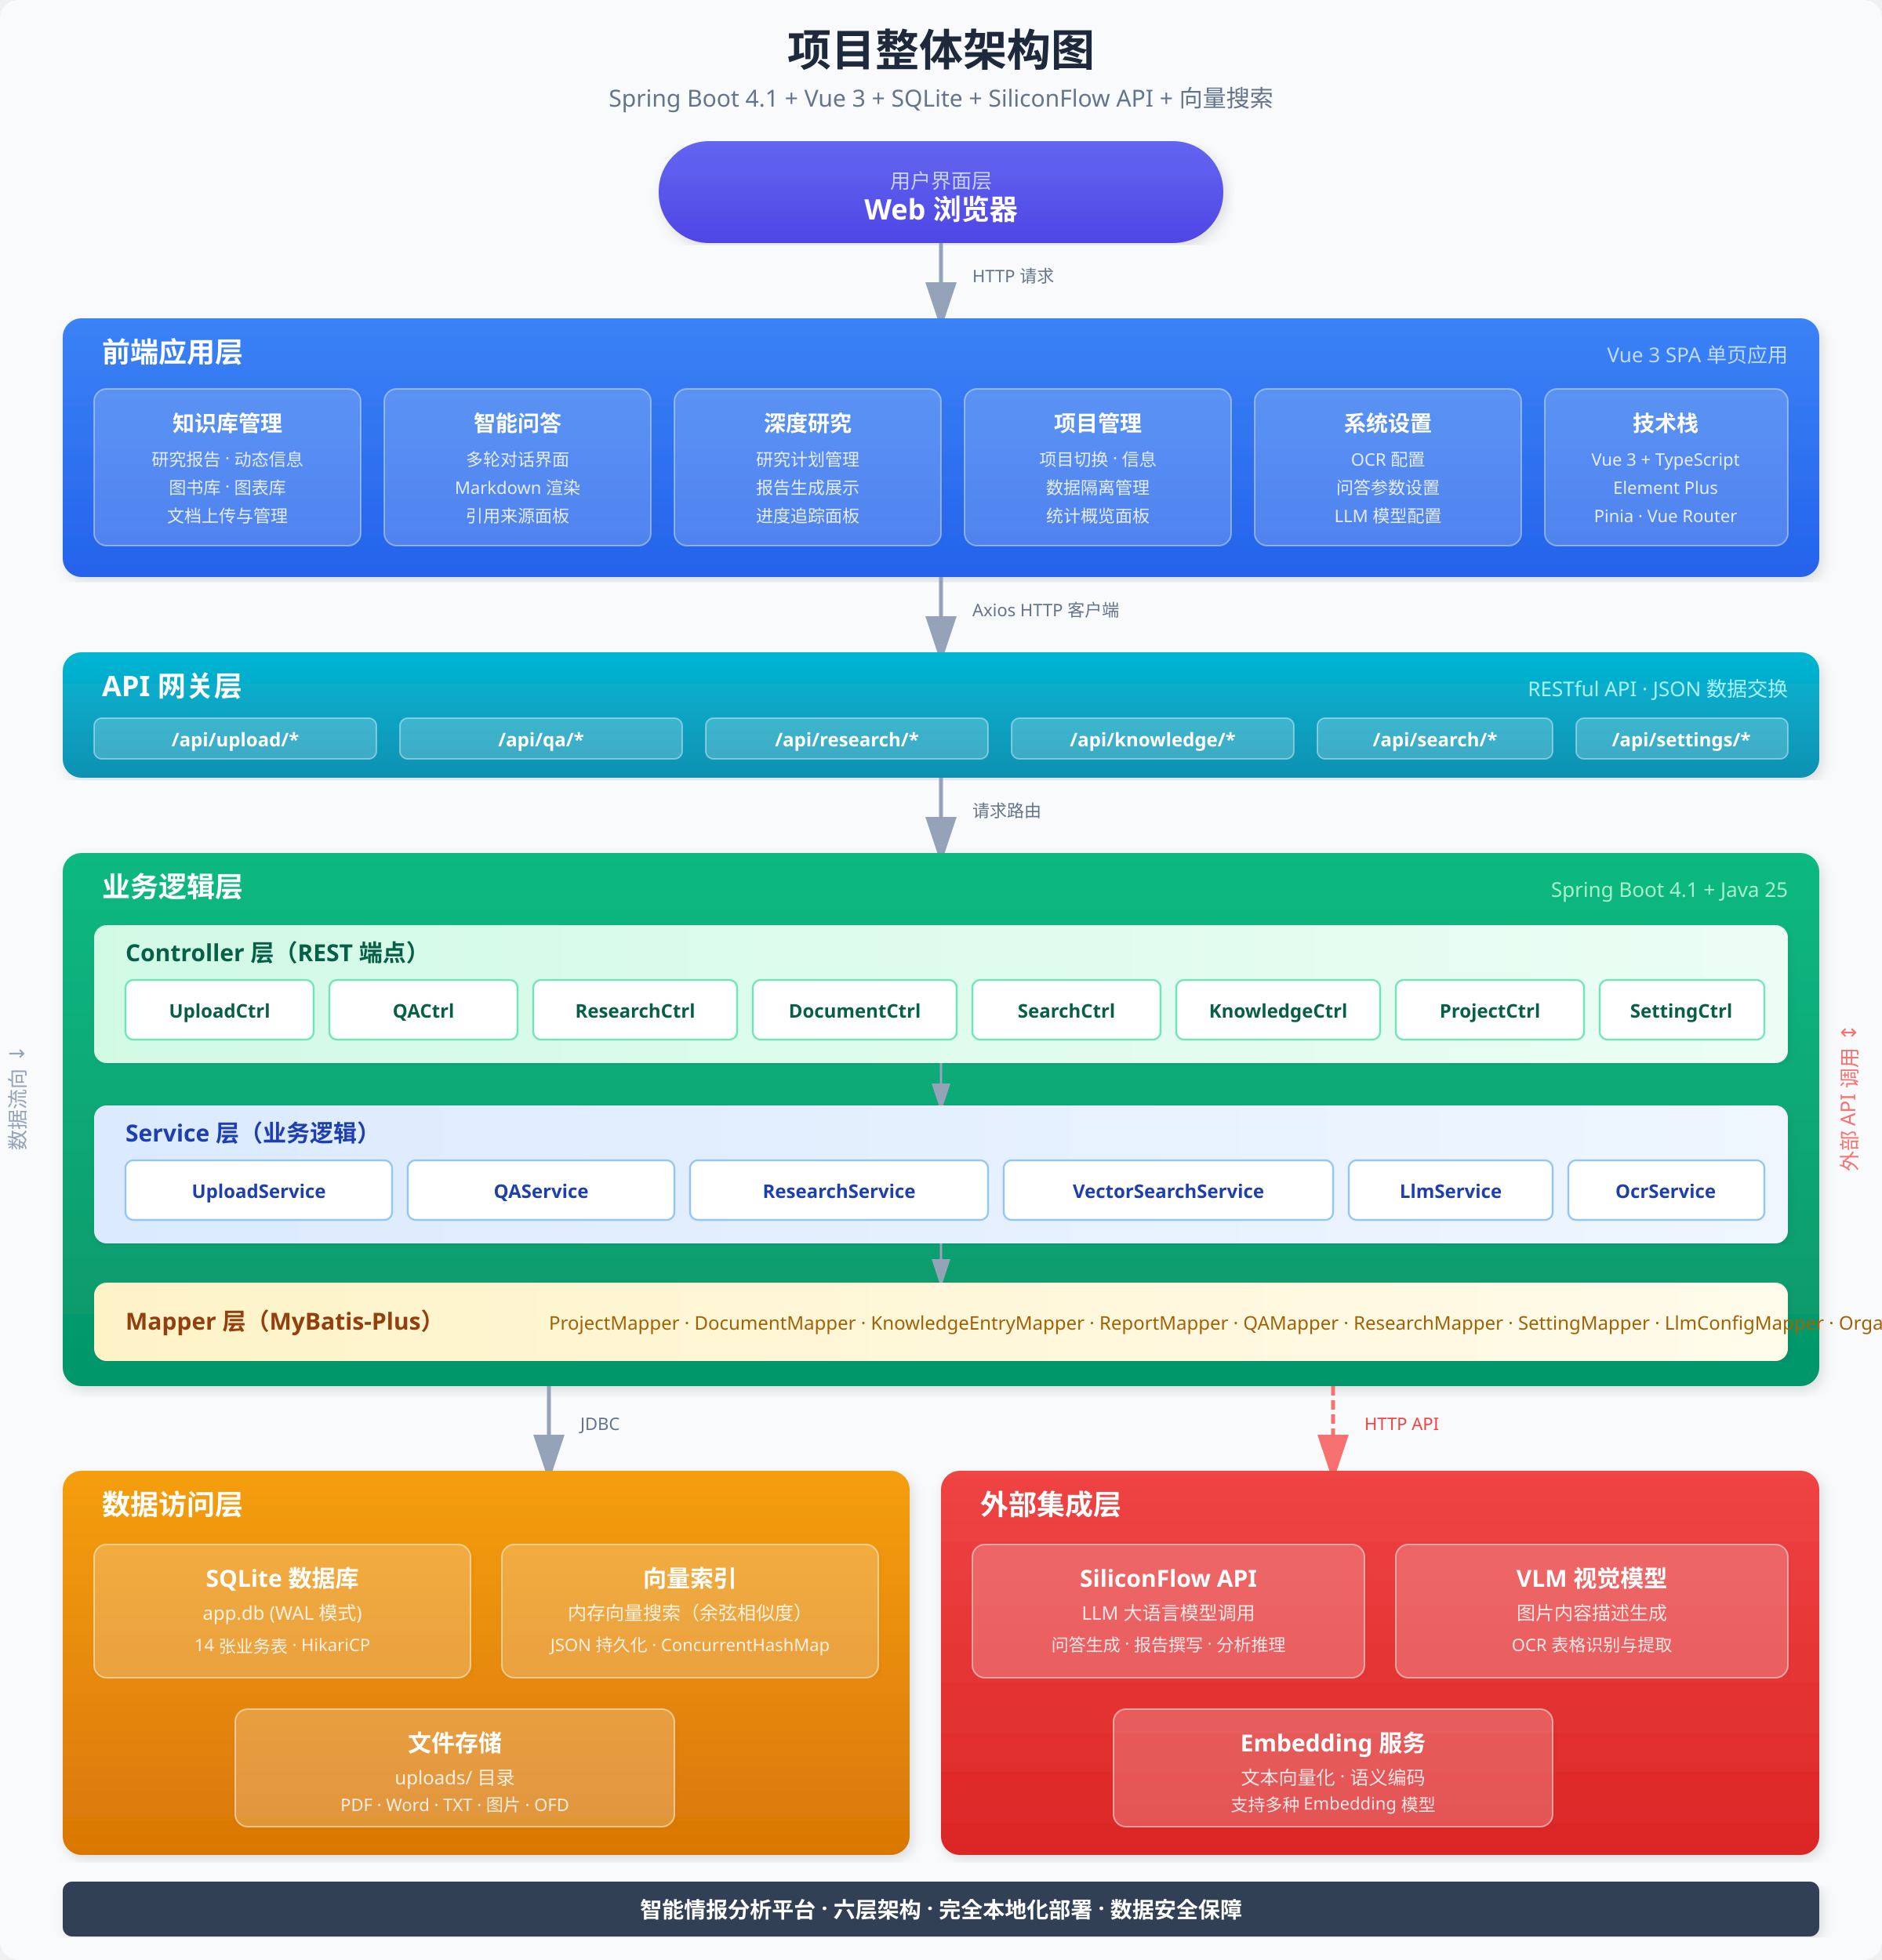
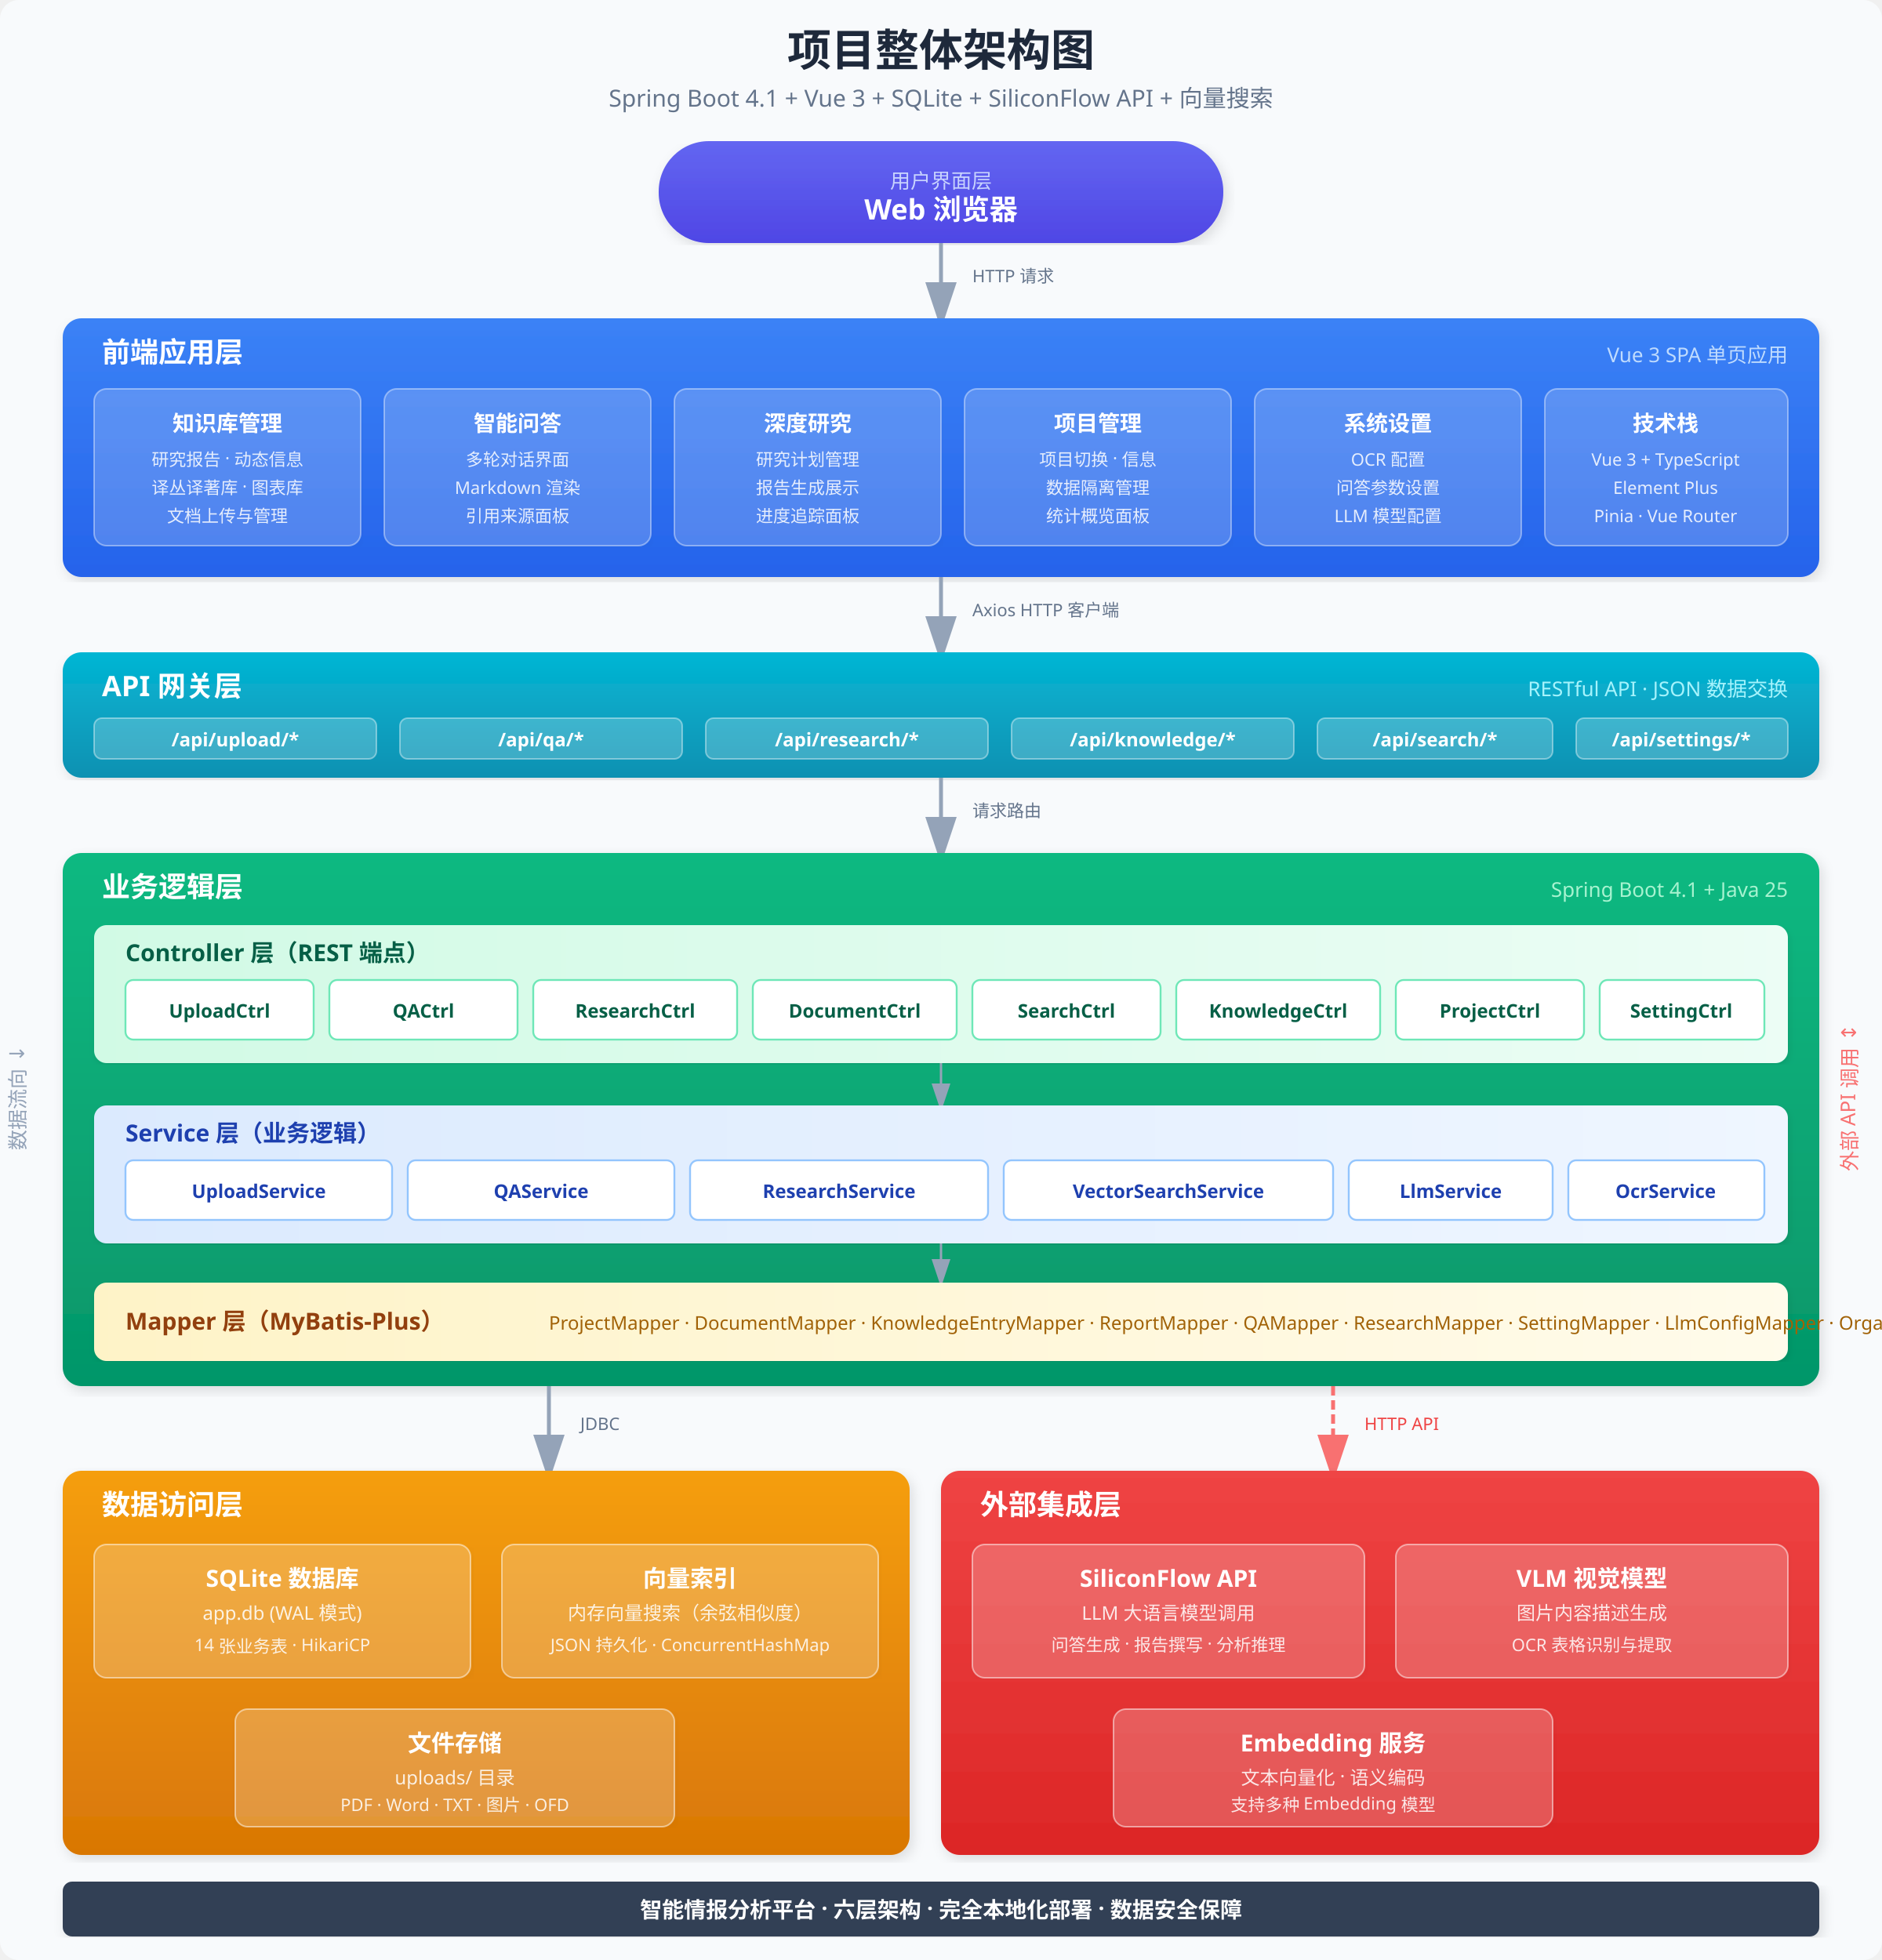
<svg xmlns="http://www.w3.org/2000/svg" viewBox="0 0 1200 1250" font-family="PingFang SC, Microsoft YaHei, sans-serif">
  <defs>
    <linearGradient id="gUser" x1="0%" y1="0%" x2="0%" y2="100%">
      <stop offset="0%" style="stop-color:#6366F1;stop-opacity:1" />
      <stop offset="100%" style="stop-color:#4F46E5;stop-opacity:1" />
    </linearGradient>
    <linearGradient id="gFrontend" x1="0%" y1="0%" x2="0%" y2="100%">
      <stop offset="0%" style="stop-color:#3B82F6;stop-opacity:1" />
      <stop offset="100%" style="stop-color:#2563EB;stop-opacity:1" />
    </linearGradient>
    <linearGradient id="gApi" x1="0%" y1="0%" x2="0%" y2="100%">
      <stop offset="0%" style="stop-color:#06B6D4;stop-opacity:1" />
      <stop offset="100%" style="stop-color:#0891B2;stop-opacity:1" />
    </linearGradient>
    <linearGradient id="gBusiness" x1="0%" y1="0%" x2="0%" y2="100%">
      <stop offset="0%" style="stop-color:#10B981;stop-opacity:1" />
      <stop offset="100%" style="stop-color:#059669;stop-opacity:1" />
    </linearGradient>
    <linearGradient id="gData" x1="0%" y1="0%" x2="0%" y2="100%">
      <stop offset="0%" style="stop-color:#F59E0B;stop-opacity:1" />
      <stop offset="100%" style="stop-color:#D97706;stop-opacity:1" />
    </linearGradient>
    <linearGradient id="gExternal" x1="0%" y1="0%" x2="0%" y2="100%">
      <stop offset="0%" style="stop-color:#EF4444;stop-opacity:1" />
      <stop offset="100%" style="stop-color:#DC2626;stop-opacity:1" />
    </linearGradient>
    <linearGradient id="gController" x1="0%" y1="0%" x2="100%" y2="0%">
      <stop offset="0%" style="stop-color:#D1FAE5;stop-opacity:1" />
      <stop offset="100%" style="stop-color:#ECFDF5;stop-opacity:1" />
    </linearGradient>
    <linearGradient id="gService" x1="0%" y1="0%" x2="100%" y2="0%">
      <stop offset="0%" style="stop-color:#DBEAFE;stop-opacity:1" />
      <stop offset="100%" style="stop-color:#EFF6FF;stop-opacity:1" />
    </linearGradient>
    <linearGradient id="gMapper" x1="0%" y1="0%" x2="100%" y2="0%">
      <stop offset="0%" style="stop-color:#FEF3C7;stop-opacity:1" />
      <stop offset="100%" style="stop-color:#FFFBEB;stop-opacity:1" />
    </linearGradient>
    <filter id="shadow" x="-2%" y="-2%" width="104%" height="104%">
      <feDropShadow dx="2" dy="3" stdDeviation="4" flood-opacity="0.12" />
    </filter>
    <filter id="shadowLight" x="-1%" y="-1%" width="102%" height="102%">
      <feDropShadow dx="1" dy="2" stdDeviation="2" flood-opacity="0.08" />
    </filter>
    <marker id="arrowDown" markerWidth="12" markerHeight="8" refX="6" refY="4" orient="auto">
      <polygon points="0 0, 12 4, 0 8" fill="#94A3B8" />
    </marker>
    <marker id="arrowDownRed" markerWidth="12" markerHeight="8" refX="6" refY="4" orient="auto">
      <polygon points="0 0, 12 4, 0 8" fill="#F87171" />
    </marker>
    <marker id="arrowRight" markerWidth="10" markerHeight="7" refX="5" refY="3.5" orient="auto">
      <polygon points="0 0, 10 3.5, 0 7" fill="#059669" />
    </marker>
  </defs>
  <rect width="1200" height="1250" fill="#F8FAFC" rx="12" />
  <text x="600" y="42" text-anchor="middle" font-size="28" font-weight="bold" fill="#1E293B">项目整体架构图</text>
  <text x="600" y="68" text-anchor="middle" font-size="15" fill="#64748B">Spring Boot 4.1 + Vue 3 + SQLite + SiliconFlow API + 向量搜索</text>
  <g id="user-layer">
    <rect x="420" y="90" width="360" height="65" rx="32" fill="url(#gUser)" filter="url(#shadow)" />
    <text x="600" y="120" text-anchor="middle" font-size="13" fill="#C7D2FE">用户界面层</text>
    <text x="600" y="140" text-anchor="middle" font-size="18" font-weight="bold" fill="white">Web 浏览器</text>
  </g>
  <line x1="600" y1="155" x2="600" y2="195" stroke="#94A3B8" stroke-width="2.5" marker-end="url(#arrowDown)" />
  <text x="620" y="180" font-size="11" fill="#64748B">HTTP 请求</text>
  <g id="frontend-layer">
    <rect x="40" y="203" width="1120" height="165" rx="12" fill="url(#gFrontend)" filter="url(#shadow)" />
    <text x="65" y="231" font-size="18" font-weight="bold" fill="white">前端应用层</text>
    <text x="1140" y="231" text-anchor="end" font-size="13" fill="#BFDBFE">Vue 3 SPA 单页应用</text>
    <rect x="60" y="248" width="170" height="100" rx="8" fill="rgba(255,255,255,0.18)" stroke="rgba(255,255,255,0.4)" stroke-width="1" filter="url(#shadowLight)" />
    <text x="145" y="275" text-anchor="middle" font-size="14" font-weight="bold" fill="white">知识库管理</text>
    <text x="145" y="297" text-anchor="middle" font-size="11" fill="rgba(255,255,255,0.85)">研究报告 · 动态信息</text>
-     <text x="145" y="315" text-anchor="middle" font-size="11" fill="rgba(255,255,255,0.85)">图书库 · 图表库</text>
+     <text x="145" y="315" text-anchor="middle" font-size="11" fill="rgba(255,255,255,0.85)">译丛译著库 · 图表库</text>
    <text x="145" y="333" text-anchor="middle" font-size="11" fill="rgba(255,255,255,0.85)">文档上传与管理</text>
    <rect x="245" y="248" width="170" height="100" rx="8" fill="rgba(255,255,255,0.18)" stroke="rgba(255,255,255,0.4)" stroke-width="1" filter="url(#shadowLight)" />
    <text x="330" y="275" text-anchor="middle" font-size="14" font-weight="bold" fill="white">智能问答</text>
    <text x="330" y="297" text-anchor="middle" font-size="11" fill="rgba(255,255,255,0.85)">多轮对话界面</text>
    <text x="330" y="315" text-anchor="middle" font-size="11" fill="rgba(255,255,255,0.85)">Markdown 渲染</text>
    <text x="330" y="333" text-anchor="middle" font-size="11" fill="rgba(255,255,255,0.85)">引用来源面板</text>
    <rect x="430" y="248" width="170" height="100" rx="8" fill="rgba(255,255,255,0.18)" stroke="rgba(255,255,255,0.4)" stroke-width="1" filter="url(#shadowLight)" />
    <text x="515" y="275" text-anchor="middle" font-size="14" font-weight="bold" fill="white">深度研究</text>
    <text x="515" y="297" text-anchor="middle" font-size="11" fill="rgba(255,255,255,0.85)">研究计划管理</text>
    <text x="515" y="315" text-anchor="middle" font-size="11" fill="rgba(255,255,255,0.85)">报告生成展示</text>
    <text x="515" y="333" text-anchor="middle" font-size="11" fill="rgba(255,255,255,0.85)">进度追踪面板</text>
    <rect x="615" y="248" width="170" height="100" rx="8" fill="rgba(255,255,255,0.18)" stroke="rgba(255,255,255,0.4)" stroke-width="1" filter="url(#shadowLight)" />
    <text x="700" y="275" text-anchor="middle" font-size="14" font-weight="bold" fill="white">项目管理</text>
    <text x="700" y="297" text-anchor="middle" font-size="11" fill="rgba(255,255,255,0.85)">项目切换 · 信息</text>
    <text x="700" y="315" text-anchor="middle" font-size="11" fill="rgba(255,255,255,0.85)">数据隔离管理</text>
    <text x="700" y="333" text-anchor="middle" font-size="11" fill="rgba(255,255,255,0.85)">统计概览面板</text>
    <rect x="800" y="248" width="170" height="100" rx="8" fill="rgba(255,255,255,0.18)" stroke="rgba(255,255,255,0.4)" stroke-width="1" filter="url(#shadowLight)" />
    <text x="885" y="275" text-anchor="middle" font-size="14" font-weight="bold" fill="white">系统设置</text>
    <text x="885" y="297" text-anchor="middle" font-size="11" fill="rgba(255,255,255,0.85)">OCR 配置</text>
    <text x="885" y="315" text-anchor="middle" font-size="11" fill="rgba(255,255,255,0.85)">问答参数设置</text>
    <text x="885" y="333" text-anchor="middle" font-size="11" fill="rgba(255,255,255,0.85)">LLM 模型配置</text>
    <rect x="985" y="248" width="155" height="100" rx="8" fill="rgba(255,255,255,0.18)" stroke="rgba(255,255,255,0.4)" stroke-width="1" filter="url(#shadowLight)" />
    <text x="1062" y="275" text-anchor="middle" font-size="14" font-weight="bold" fill="white">技术栈</text>
    <text x="1062" y="297" text-anchor="middle" font-size="11" fill="rgba(255,255,255,0.85)">Vue 3 + TypeScript</text>
    <text x="1062" y="315" text-anchor="middle" font-size="11" fill="rgba(255,255,255,0.85)">Element Plus</text>
    <text x="1062" y="333" text-anchor="middle" font-size="11" fill="rgba(255,255,255,0.85)">Pinia · Vue Router</text>
  </g>
  <line x1="600" y1="368" x2="600" y2="408" stroke="#94A3B8" stroke-width="2.5" marker-end="url(#arrowDown)" />
  <text x="620" y="393" font-size="11" fill="#64748B">Axios HTTP 客户端</text>
  <g id="api-layer">
    <rect x="40" y="416" width="1120" height="80" rx="12" fill="url(#gApi)" filter="url(#shadow)" />
    <text x="65" y="444" font-size="18" font-weight="bold" fill="white">API 网关层</text>
    <text x="1140" y="444" text-anchor="end" font-size="13" fill="#A5F3FC">RESTful API · JSON 数据交换</text>
    <rect x="60" y="458" width="180" height="26" rx="5" fill="rgba(255,255,255,0.2)" stroke="rgba(255,255,255,0.4)" stroke-width="1" />
    <text x="150" y="476" text-anchor="middle" font-size="12" font-weight="bold" fill="white">/api/upload/*</text>
    <rect x="255" y="458" width="180" height="26" rx="5" fill="rgba(255,255,255,0.2)" stroke="rgba(255,255,255,0.4)" stroke-width="1" />
    <text x="345" y="476" text-anchor="middle" font-size="12" font-weight="bold" fill="white">/api/qa/*</text>
    <rect x="450" y="458" width="180" height="26" rx="5" fill="rgba(255,255,255,0.2)" stroke="rgba(255,255,255,0.4)" stroke-width="1" />
    <text x="540" y="476" text-anchor="middle" font-size="12" font-weight="bold" fill="white">/api/research/*</text>
    <rect x="645" y="458" width="180" height="26" rx="5" fill="rgba(255,255,255,0.2)" stroke="rgba(255,255,255,0.4)" stroke-width="1" />
    <text x="735" y="476" text-anchor="middle" font-size="12" font-weight="bold" fill="white">/api/knowledge/*</text>
    <rect x="840" y="458" width="150" height="26" rx="5" fill="rgba(255,255,255,0.2)" stroke="rgba(255,255,255,0.4)" stroke-width="1" />
    <text x="915" y="476" text-anchor="middle" font-size="12" font-weight="bold" fill="white">/api/search/*</text>
    <rect x="1005" y="458" width="135" height="26" rx="5" fill="rgba(255,255,255,0.2)" stroke="rgba(255,255,255,0.4)" stroke-width="1" />
    <text x="1072" y="476" text-anchor="middle" font-size="12" font-weight="bold" fill="white">/api/settings/*</text>
  </g>
  <line x1="600" y1="496" x2="600" y2="536" stroke="#94A3B8" stroke-width="2.5" marker-end="url(#arrowDown)" />
  <text x="620" y="521" font-size="11" fill="#64748B">请求路由</text>
  <g id="business-layer">
    <rect x="40" y="544" width="1120" height="340" rx="12" fill="url(#gBusiness)" filter="url(#shadow)" />
    <text x="65" y="572" font-size="18" font-weight="bold" fill="white">业务逻辑层</text>
    <text x="1140" y="572" text-anchor="end" font-size="13" fill="#A7F3D0">Spring Boot 4.1 + Java 25</text>
    <rect x="60" y="590" width="1080" height="88" rx="8" fill="url(#gController)" filter="url(#shadowLight)" />
    <text x="80" y="613" font-size="15" font-weight="bold" fill="#065F46">Controller 层（REST 端点）</text>
    <rect x="80" y="625" width="120" height="38" rx="5" fill="white" stroke="#6EE7B7" stroke-width="1.2" />
    <text x="140" y="649" text-anchor="middle" font-size="12" font-weight="bold" fill="#065F46">UploadCtrl</text>
    <rect x="210" y="625" width="120" height="38" rx="5" fill="white" stroke="#6EE7B7" stroke-width="1.2" />
    <text x="270" y="649" text-anchor="middle" font-size="12" font-weight="bold" fill="#065F46">QACtrl</text>
    <rect x="340" y="625" width="130" height="38" rx="5" fill="white" stroke="#6EE7B7" stroke-width="1.2" />
    <text x="405" y="649" text-anchor="middle" font-size="12" font-weight="bold" fill="#065F46">ResearchCtrl</text>
    <rect x="480" y="625" width="130" height="38" rx="5" fill="white" stroke="#6EE7B7" stroke-width="1.2" />
    <text x="545" y="649" text-anchor="middle" font-size="12" font-weight="bold" fill="#065F46">DocumentCtrl</text>
    <rect x="620" y="625" width="120" height="38" rx="5" fill="white" stroke="#6EE7B7" stroke-width="1.2" />
    <text x="680" y="649" text-anchor="middle" font-size="12" font-weight="bold" fill="#065F46">SearchCtrl</text>
    <rect x="750" y="625" width="130" height="38" rx="5" fill="white" stroke="#6EE7B7" stroke-width="1.2" />
    <text x="815" y="649" text-anchor="middle" font-size="12" font-weight="bold" fill="#065F46">KnowledgeCtrl</text>
    <rect x="890" y="625" width="120" height="38" rx="5" fill="white" stroke="#6EE7B7" stroke-width="1.2" />
    <text x="950" y="649" text-anchor="middle" font-size="12" font-weight="bold" fill="#065F46">ProjectCtrl</text>
    <rect x="1020" y="625" width="105" height="38" rx="5" fill="white" stroke="#6EE7B7" stroke-width="1.2" />
    <text x="1072" y="649" text-anchor="middle" font-size="12" font-weight="bold" fill="#065F46">SettingCtrl</text>
    <line x1="600" y1="678" x2="600" y2="700" stroke="#94A3B8" stroke-width="1.5" marker-end="url(#arrowDown)" />
    <rect x="60" y="705" width="1080" height="88" rx="8" fill="url(#gService)" filter="url(#shadowLight)" />
    <text x="80" y="728" font-size="15" font-weight="bold" fill="#1E40AF">Service 层（业务逻辑）</text>
    <rect x="80" y="740" width="170" height="38" rx="5" fill="white" stroke="#93C5FD" stroke-width="1.2" />
    <text x="165" y="764" text-anchor="middle" font-size="12" font-weight="bold" fill="#1E40AF">UploadService</text>
    <rect x="260" y="740" width="170" height="38" rx="5" fill="white" stroke="#93C5FD" stroke-width="1.2" />
    <text x="345" y="764" text-anchor="middle" font-size="12" font-weight="bold" fill="#1E40AF">QAService</text>
    <rect x="440" y="740" width="190" height="38" rx="5" fill="white" stroke="#93C5FD" stroke-width="1.2" />
    <text x="535" y="764" text-anchor="middle" font-size="12" font-weight="bold" fill="#1E40AF">ResearchService</text>
    <rect x="640" y="740" width="210" height="38" rx="5" fill="white" stroke="#93C5FD" stroke-width="1.2" />
    <text x="745" y="764" text-anchor="middle" font-size="12" font-weight="bold" fill="#1E40AF">VectorSearchService</text>
    <rect x="860" y="740" width="130" height="38" rx="5" fill="white" stroke="#93C5FD" stroke-width="1.2" />
    <text x="925" y="764" text-anchor="middle" font-size="12" font-weight="bold" fill="#1E40AF">LlmService</text>
    <rect x="1000" y="740" width="125" height="38" rx="5" fill="white" stroke="#93C5FD" stroke-width="1.2" />
    <text x="1062" y="764" text-anchor="middle" font-size="12" font-weight="bold" fill="#1E40AF">OcrService</text>
    <line x1="600" y1="793" x2="600" y2="812" stroke="#94A3B8" stroke-width="1.5" marker-end="url(#arrowDown)" />
    <rect x="60" y="818" width="1080" height="50" rx="8" fill="url(#gMapper)" filter="url(#shadowLight)" />
    <text x="80" y="848" font-size="15" font-weight="bold" fill="#92400E">Mapper 层（MyBatis-Plus）</text>
    <text x="350" y="848" font-size="12" fill="#A16207">ProjectMapper · DocumentMapper · KnowledgeEntryMapper · ReportMapper · QAMapper · ResearchMapper · SettingMapper · LlmConfigMapper · OrganizationMapper</text>
  </g>
  <line x1="350" y1="884" x2="350" y2="930" stroke="#94A3B8" stroke-width="2.5" marker-end="url(#arrowDown)" />
  <text x="370" y="912" font-size="11" fill="#64748B">JDBC</text>
  <line x1="850" y1="884" x2="850" y2="930" stroke="#F87171" stroke-width="2.5" stroke-dasharray="6,3" marker-end="url(#arrowDownRed)" />
  <text x="870" y="912" font-size="11" fill="#EF4444">HTTP API</text>
  <g id="data-layer">
    <rect x="40" y="938" width="540" height="245" rx="12" fill="url(#gData)" filter="url(#shadow)" />
    <text x="65" y="966" font-size="18" font-weight="bold" fill="white">数据访问层</text>
    <rect x="60" y="985" width="240" height="85" rx="8" fill="rgba(255,255,255,0.2)" stroke="rgba(255,255,255,0.5)" stroke-width="1" filter="url(#shadowLight)" />
    <text x="180" y="1012" text-anchor="middle" font-size="15" font-weight="bold" fill="white">SQLite 数据库</text>
    <text x="180" y="1033" text-anchor="middle" font-size="12" fill="rgba(255,255,255,0.85)">app.db (WAL 模式)</text>
    <text x="180" y="1053" text-anchor="middle" font-size="11" fill="rgba(255,255,255,0.85)">14 张业务表 · HikariCP</text>
    <rect x="320" y="985" width="240" height="85" rx="8" fill="rgba(255,255,255,0.2)" stroke="rgba(255,255,255,0.5)" stroke-width="1" filter="url(#shadowLight)" />
    <text x="440" y="1012" text-anchor="middle" font-size="15" font-weight="bold" fill="white">向量索引</text>
    <text x="440" y="1033" text-anchor="middle" font-size="12" fill="rgba(255,255,255,0.85)">内存向量搜索（余弦相似度）</text>
    <text x="440" y="1053" text-anchor="middle" font-size="11" fill="rgba(255,255,255,0.85)">JSON 持久化 · ConcurrentHashMap</text>
    <rect x="150" y="1090" width="280" height="75" rx="8" fill="rgba(255,255,255,0.2)" stroke="rgba(255,255,255,0.5)" stroke-width="1" filter="url(#shadowLight)" />
    <text x="290" y="1117" text-anchor="middle" font-size="15" font-weight="bold" fill="white">文件存储</text>
    <text x="290" y="1138" text-anchor="middle" font-size="12" fill="rgba(255,255,255,0.85)">uploads/ 目录</text>
    <text x="290" y="1155" text-anchor="middle" font-size="11" fill="rgba(255,255,255,0.85)">PDF · Word · TXT · 图片 · OFD</text>
  </g>
  <g id="external-layer">
    <rect x="600" y="938" width="560" height="245" rx="12" fill="url(#gExternal)" filter="url(#shadow)" />
    <text x="625" y="966" font-size="18" font-weight="bold" fill="white">外部集成层</text>
    <rect x="620" y="985" width="250" height="85" rx="8" fill="rgba(255,255,255,0.2)" stroke="rgba(255,255,255,0.5)" stroke-width="1" filter="url(#shadowLight)" />
    <text x="745" y="1012" text-anchor="middle" font-size="15" font-weight="bold" fill="white">SiliconFlow API</text>
    <text x="745" y="1033" text-anchor="middle" font-size="12" fill="rgba(255,255,255,0.85)">LLM 大语言模型调用</text>
    <text x="745" y="1053" text-anchor="middle" font-size="11" fill="rgba(255,255,255,0.85)">问答生成 · 报告撰写 · 分析推理</text>
    <rect x="890" y="985" width="250" height="85" rx="8" fill="rgba(255,255,255,0.2)" stroke="rgba(255,255,255,0.5)" stroke-width="1" filter="url(#shadowLight)" />
    <text x="1015" y="1012" text-anchor="middle" font-size="15" font-weight="bold" fill="white">VLM 视觉模型</text>
    <text x="1015" y="1033" text-anchor="middle" font-size="12" fill="rgba(255,255,255,0.85)">图片内容描述生成</text>
    <text x="1015" y="1053" text-anchor="middle" font-size="11" fill="rgba(255,255,255,0.85)">OCR 表格识别与提取</text>
    <rect x="710" y="1090" width="280" height="75" rx="8" fill="rgba(255,255,255,0.2)" stroke="rgba(255,255,255,0.5)" stroke-width="1" filter="url(#shadowLight)" />
    <text x="850" y="1117" text-anchor="middle" font-size="15" font-weight="bold" fill="white">Embedding 服务</text>
    <text x="850" y="1138" text-anchor="middle" font-size="12" fill="rgba(255,255,255,0.85)">文本向量化 · 语义编码</text>
    <text x="850" y="1155" text-anchor="middle" font-size="11" fill="rgba(255,255,255,0.85)">支持多种 Embedding 模型</text>
  </g>
  <rect x="40" y="1200" width="1120" height="35" rx="6" fill="#334155" filter="url(#shadow)" />
  <text x="600" y="1223" text-anchor="middle" font-size="14" font-weight="bold" fill="white">智能情报分析平台 · 六层架构 · 完全本地化部署 · 数据安全保障</text>
  <text x="16" y="700" font-size="13" fill="#94A3B8" transform="rotate(-90,16,700)" text-anchor="middle">数据流向 ↓</text>
  <text x="1184" y="700" font-size="13" fill="#F87171" transform="rotate(-90,1184,700)" text-anchor="middle">外部 API 调用 ↕</text>
</svg>
